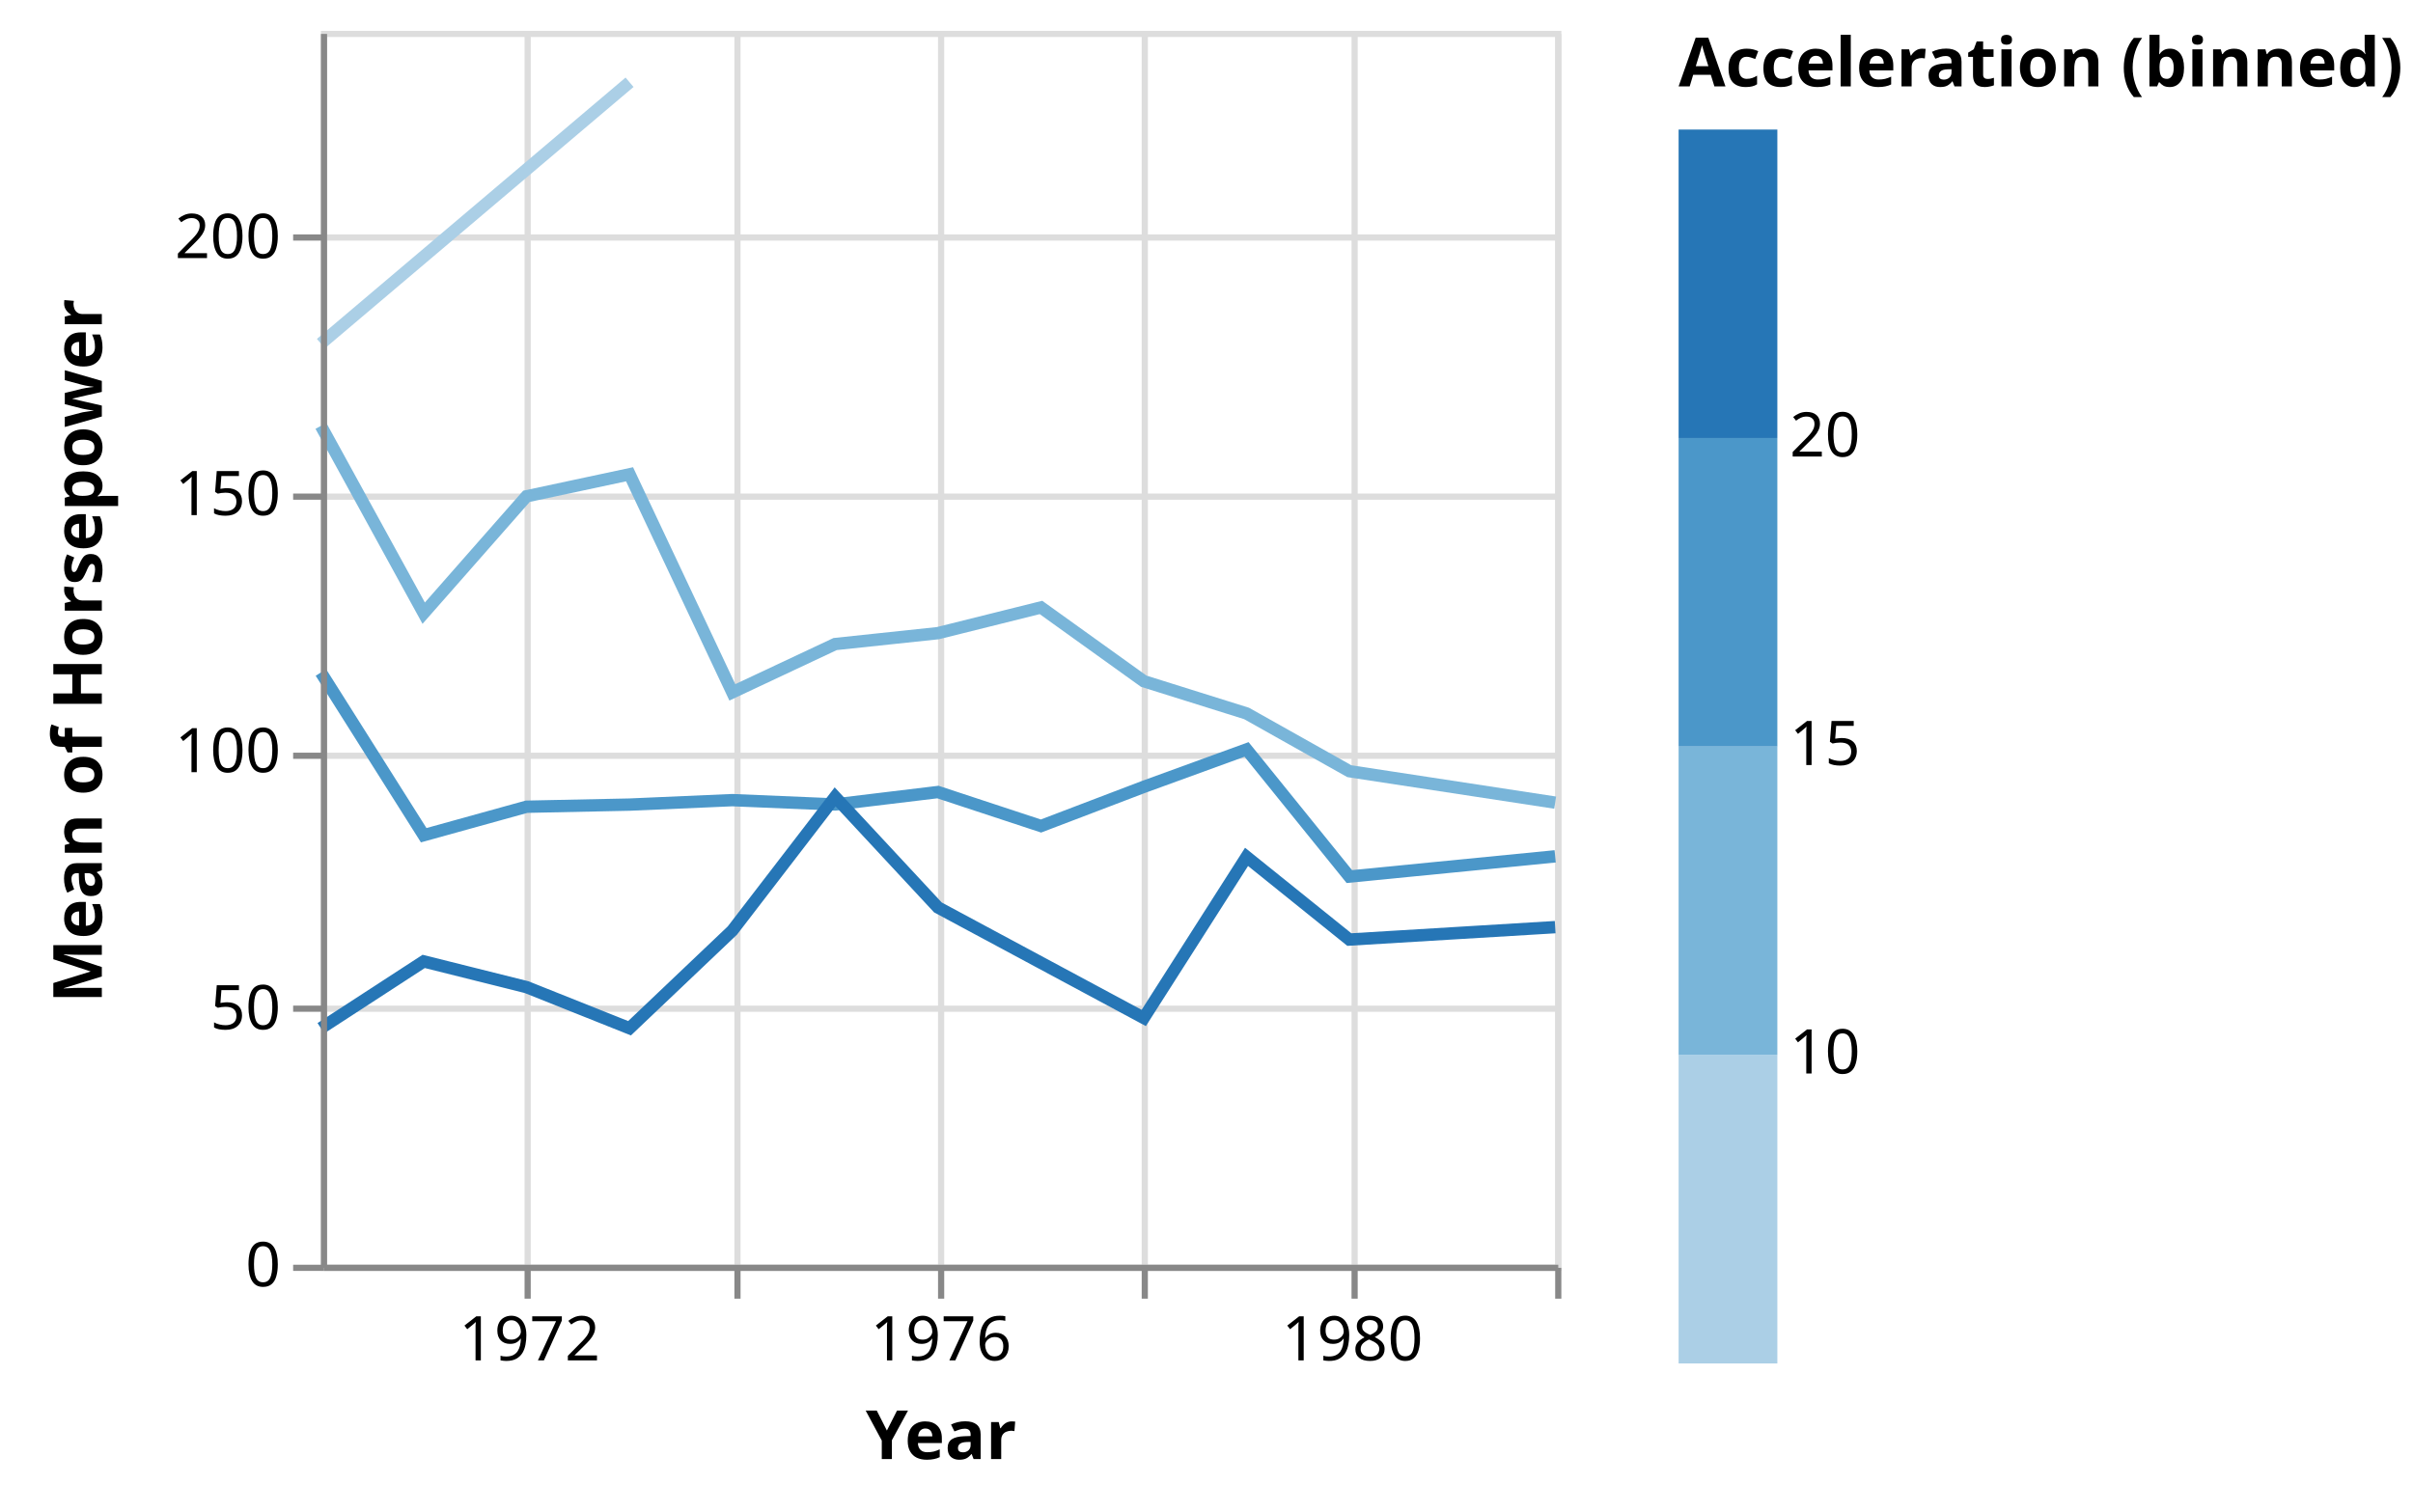
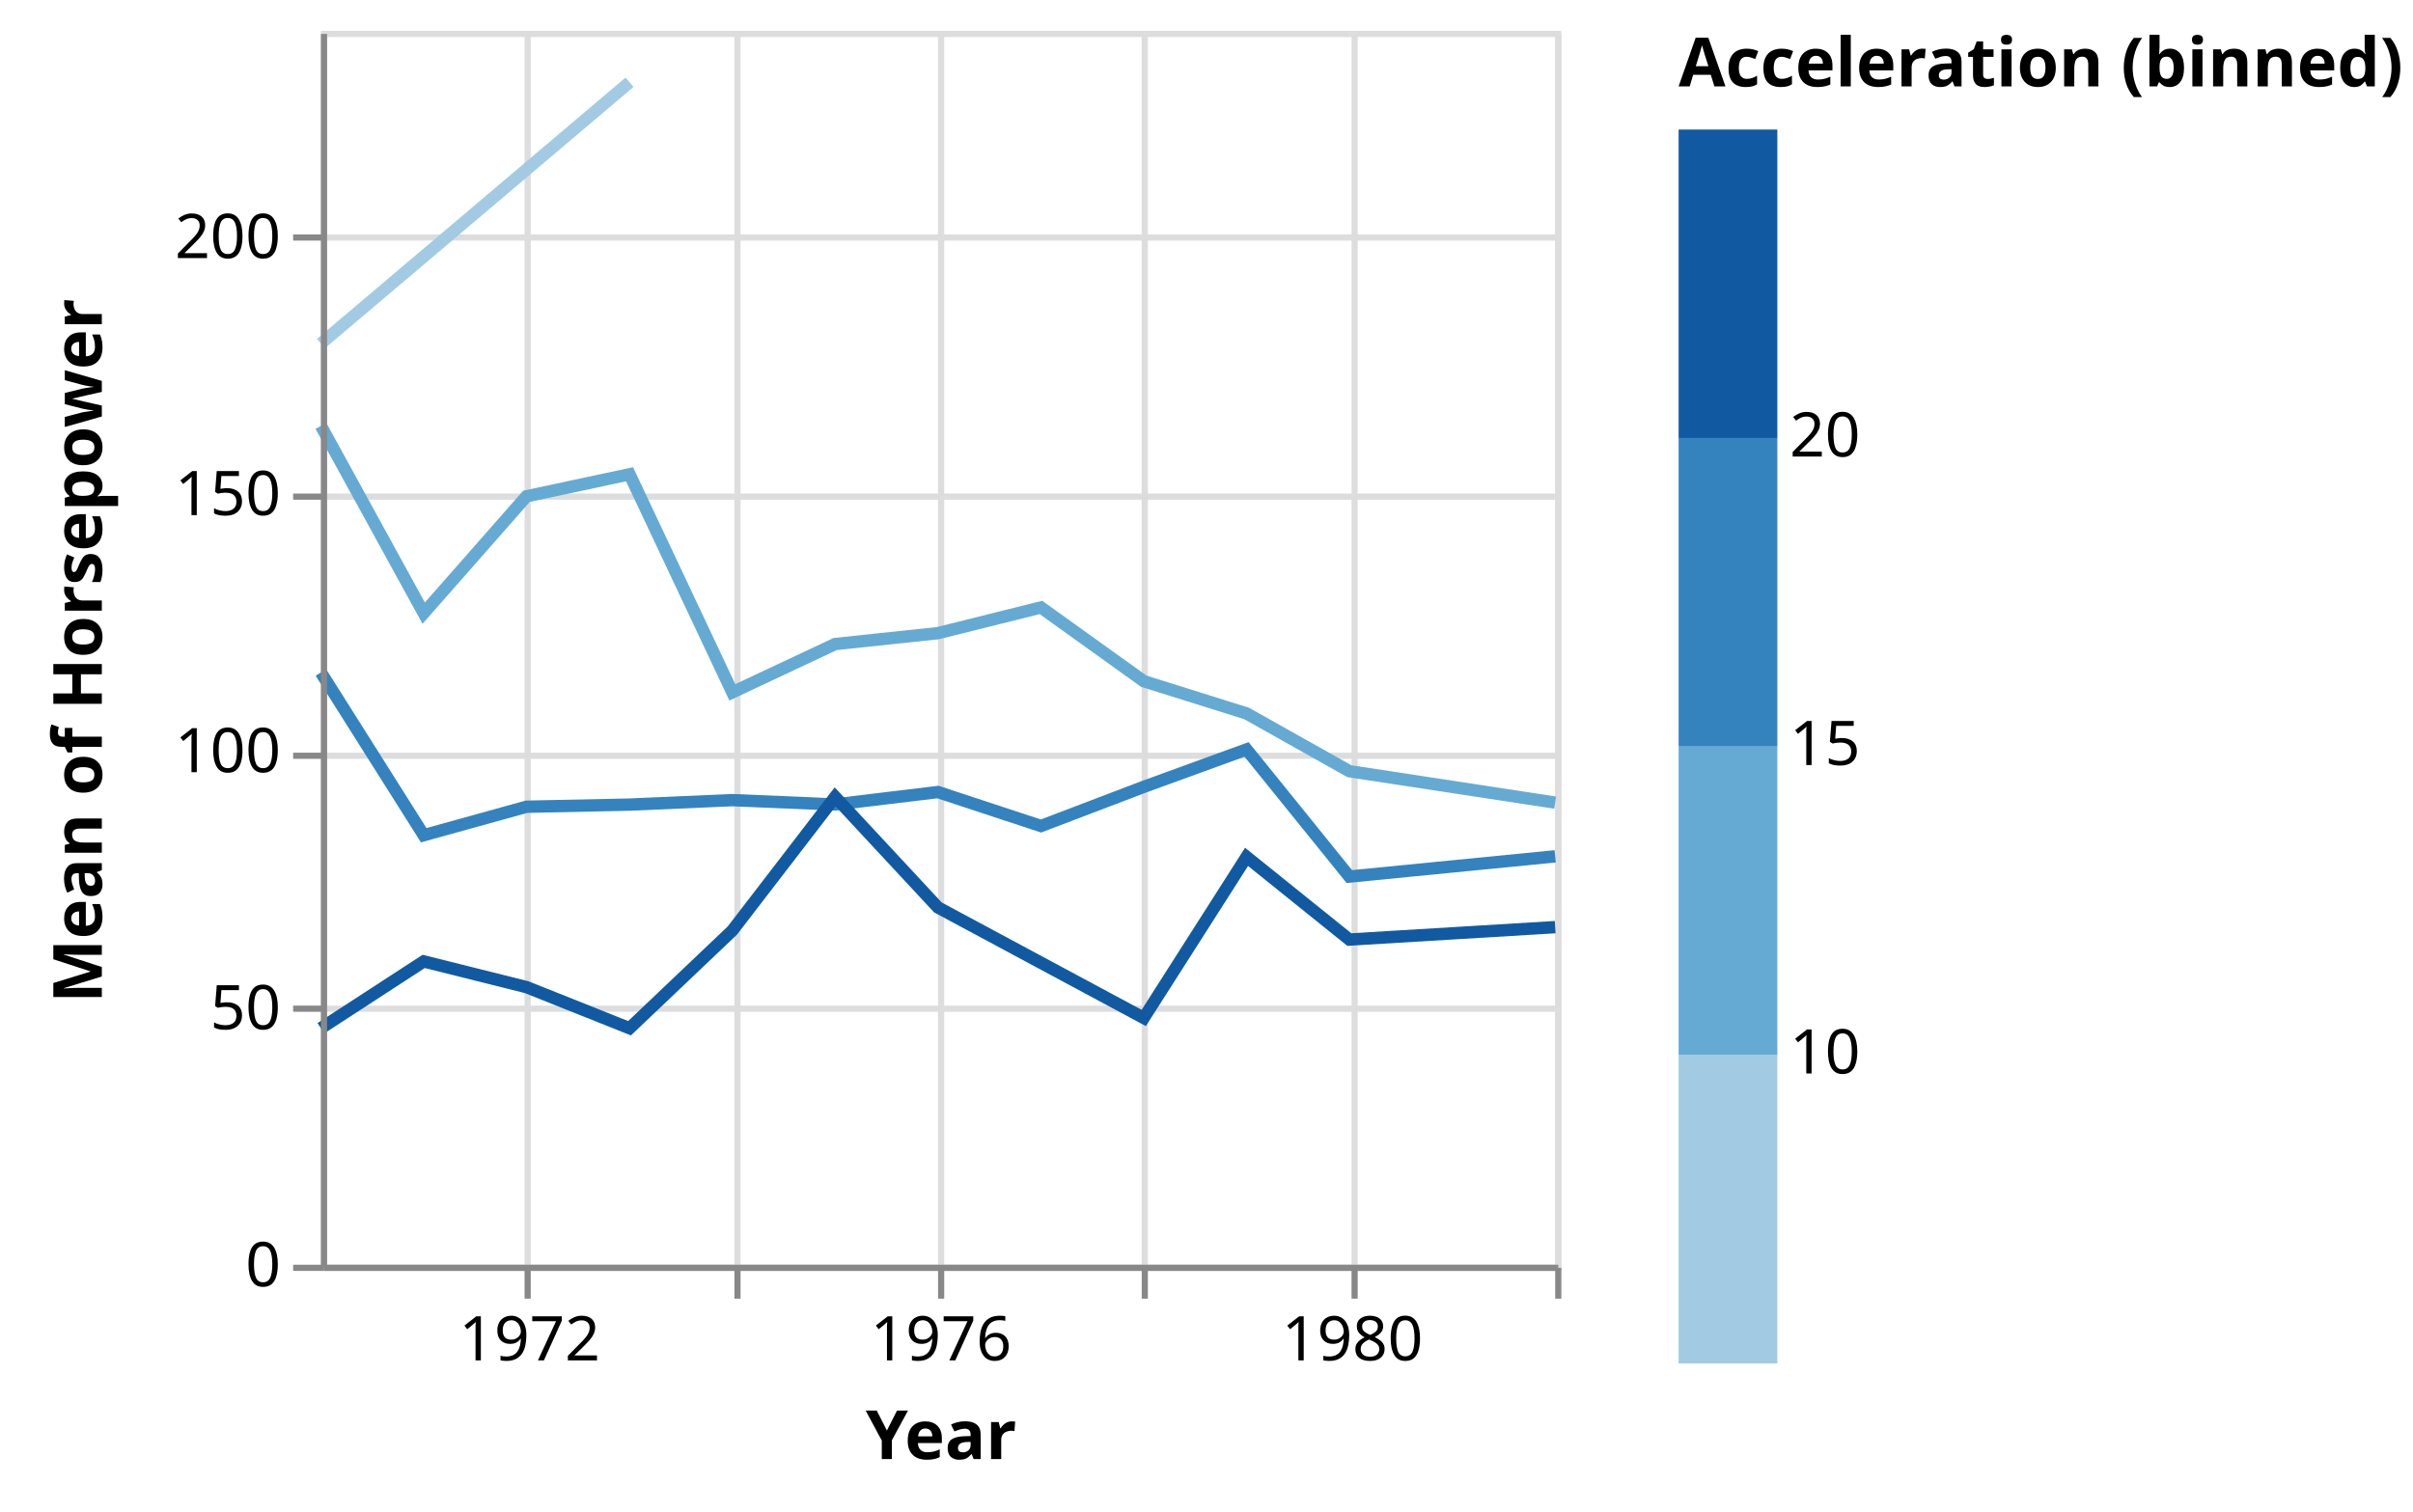
<svg xmlns="http://www.w3.org/2000/svg" class="marks" width="391" height="245" viewBox="0 0 391 245" version="1.1">
  <g transform="translate(52,5)">
    <g class="mark-group role-frame root">
      <g transform="translate(0,0)">
        <path class="background" d="M0.5,0.5h200v200h-200Z" style="fill: none; stroke: #ddd;" />
        <g>
          <g class="mark-group role-axis">
            <g transform="translate(0.5,200.5)">
              <path class="background" d="M0,0h0v0h0Z" style="pointer-events: none; fill: none;" />
              <g>
                <g class="mark-rule role-axis-grid" style="pointer-events: none;">
                  <line transform="translate(33,-200)" x2="0" y2="200" style="fill: none; stroke: #ddd; stroke-width: 1; opacity: 1;" />
                  <line transform="translate(67,-200)" x2="0" y2="200" style="fill: none; stroke: #ddd; stroke-width: 1; opacity: 1;" />
                  <line transform="translate(100,-200)" x2="0" y2="200" style="fill: none; stroke: #ddd; stroke-width: 1; opacity: 1;" />
                  <line transform="translate(133,-200)" x2="0" y2="200" style="fill: none; stroke: #ddd; stroke-width: 1; opacity: 1;" />
                  <line transform="translate(167,-200)" x2="0" y2="200" style="fill: none; stroke: #ddd; stroke-width: 1; opacity: 1;" />
                  <line transform="translate(200,-200)" x2="0" y2="200" style="fill: none; stroke: #ddd; stroke-width: 1; opacity: 1;" />
                </g>
              </g>
            </g>
          </g>
          <g class="mark-group role-axis">
            <g transform="translate(0.5,0.5)">
              <path class="background" d="M0,0h0v0h0Z" style="pointer-events: none; fill: none;" />
              <g>
                <g class="mark-rule role-axis-grid" style="pointer-events: none;">
                  <line transform="translate(0,200)" x2="200" y2="0" style="fill: none; stroke: #ddd; stroke-width: 1; opacity: 1;" />
                  <line transform="translate(0,158)" x2="200" y2="0" style="fill: none; stroke: #ddd; stroke-width: 1; opacity: 1;" />
                  <line transform="translate(0,117)" x2="200" y2="0" style="fill: none; stroke: #ddd; stroke-width: 1; opacity: 1;" />
                  <line transform="translate(0,75)" x2="200" y2="0" style="fill: none; stroke: #ddd; stroke-width: 1; opacity: 1;" />
                  <line transform="translate(0,33)" x2="200" y2="0" style="fill: none; stroke: #ddd; stroke-width: 1; opacity: 1;" />
                </g>
              </g>
            </g>
          </g>
          <g class="mark-group role-scope pathgroup">
            <g transform="translate(0,0)">
              <path class="background" d="M0,0h200v200h-200Z" style="fill: none;" />
              <g>
                <g class="mark-line role-mark marks">
-                   <path d="M200,125.098L166.644,120L149.989,110.641L133.333,105.417L116.678,93.462L99.977,97.628L83.322,99.394L66.667,107.222L50.011,71.875L33.311,75.444L16.655,94.389L0,64.028" style="fill: none; stroke: rgb(121, 181, 217); stroke-width: 2;" />
+                   <path d="M200,125.098L166.644,120L149.989,110.641L133.333,105.417L116.678,93.462L99.977,97.628L83.322,99.394L66.667,107.222L50.011,71.875L33.311,75.444L16.655,94.389L0,64.028" style="fill: none; stroke: rgb(101, 170, 211); stroke-width: 2;" />
                </g>
              </g>
            </g>
            <g transform="translate(0,0)">
              <path class="background" d="M0,0h200v200h-200Z" style="fill: none;" />
              <g>
                <g class="mark-line role-mark marks">
-                   <path d="M50.011,8.333L0,50.694" style="fill: none; stroke: rgb(171, 207, 230); stroke-width: 2;" />
+                   <path d="M50.011,8.333L0,50.694" style="fill: none; stroke: rgb(162, 203, 227); stroke-width: 2;" />
                </g>
              </g>
            </g>
            <g transform="translate(0,0)">
              <path class="background" d="M0,0h200v200h-200Z" style="fill: none;" />
              <g>
                <g class="mark-line role-mark marks">
-                   <path d="M200,133.803L166.644,137.083L149.989,116.474L133.333,122.54L116.678,128.889L99.977,123.382L83.322,125.392L66.667,124.693L50.011,125.417L33.311,125.764L16.655,130.379L0,104" style="fill: none; stroke: rgb(75, 151, 201); stroke-width: 2;" />
+                   <path d="M200,133.803L166.644,137.083L149.989,116.474L133.333,122.54L116.678,128.889L99.977,123.382L83.322,125.392L66.667,124.693L50.011,125.417L33.311,125.764L16.655,130.379L0,104" style="fill: none; stroke: rgb(52, 131, 190); stroke-width: 2;" />
                </g>
              </g>
            </g>
            <g transform="translate(0,0)">
              <path class="background" d="M0,0h200v200h-200Z" style="fill: none;" />
              <g>
                <g class="mark-line role-mark marks">
-                   <path d="M200,145.278L166.644,147.292L149.989,133.889L133.333,160L99.977,142.083L83.322,124.167L66.667,145.833L50.011,161.667L33.311,155L16.655,150.833L0,161.667" style="fill: none; stroke: rgb(38, 118, 182); stroke-width: 2;" />
+                   <path d="M200,145.278L166.644,147.292L149.989,133.889L133.333,160L99.977,142.083L83.322,124.167L66.667,145.833L50.011,161.667L33.311,155L16.655,150.833L0,161.667" style="fill: none; stroke: rgb(17, 90, 161); stroke-width: 2;" />
                </g>
              </g>
            </g>
          </g>
          <g class="mark-group role-legend">
            <g transform="translate(220,0)">
              <path class="background" d="M0,0h114v216h-114Z" style="pointer-events: none; fill: none;" />
              <g>
                <g class="mark-group role-legend-entry">
                  <g transform="translate(0,16)">
                    <path class="background" d="M0,0h0v0h0Z" style="pointer-events: none; fill: none;" />
                    <g>
                      <g class="mark-rect role-legend-band" style="pointer-events: none;">
-                         <path d="M0,150h16v50h-16Z" style="fill: rgb(171, 207, 230); stroke: #ddd; stroke-width: 0; opacity: 1;" />
-                         <path d="M0,100h16v50h-16Z" style="fill: rgb(121, 181, 217); stroke: #ddd; stroke-width: 0; opacity: 1;" />
-                         <path d="M0,50h16v50h-16Z" style="fill: rgb(75, 151, 201); stroke: #ddd; stroke-width: 0; opacity: 1;" />
-                         <path d="M0,0h16v50h-16Z" style="fill: rgb(38, 118, 182); stroke: #ddd; stroke-width: 0; opacity: 1;" />
+                         <path d="M0,150h16v50h-16Z" style="fill: rgb(162, 203, 227); stroke: #ddd; stroke-width: 0; opacity: 1;" />
+                         <path d="M0,100h16v50h-16Z" style="fill: rgb(101, 170, 211); stroke: #ddd; stroke-width: 0; opacity: 1;" />
+                         <path d="M0,50h16v50h-16Z" style="fill: rgb(52, 131, 190); stroke: #ddd; stroke-width: 0; opacity: 1;" />
+                         <path d="M0,0h16v50h-16Z" style="fill: rgb(17, 90, 161); stroke: #ddd; stroke-width: 0; opacity: 1;" />
                      </g>
                      <g class="mark-text role-legend-label" style="pointer-events: none;">
-                         <text text-anchor="start" transform="translate(18,198)" style="font: 10px sans-serif; fill: #000; opacity: 1;" />
-                         <text text-anchor="start" transform="translate(18,153)" style="font: 10px sans-serif; fill: #000; opacity: 1;">10</text>
-                         <text text-anchor="start" transform="translate(18,103)" style="font: 10px sans-serif; fill: #000; opacity: 1;">15</text>
-                         <text text-anchor="start" transform="translate(18,53)" style="font: 10px sans-serif; fill: #000; opacity: 1;">20</text>
+                         <text text-anchor="start" transform="translate(18,198)" style="font-family: sans-serif; font-size: 10px; fill: #000; opacity: 1;" />
+                         <text text-anchor="start" transform="translate(18,153)" style="font-family: sans-serif; font-size: 10px; fill: #000; opacity: 1;">10</text>
+                         <text text-anchor="start" transform="translate(18,103)" style="font-family: sans-serif; font-size: 10px; fill: #000; opacity: 1;">15</text>
+                         <text text-anchor="start" transform="translate(18,53)" style="font-family: sans-serif; font-size: 10px; fill: #000; opacity: 1;">20</text>
                      </g>
                    </g>
                  </g>
                </g>
                <g class="mark-text role-legend-title" style="pointer-events: none;">
-                   <text text-anchor="start" transform="translate(0,9)" style="font: bold 11px sans-serif; fill: #000; opacity: 1;">Acceleration (binned)</text>
+                   <text text-anchor="start" transform="translate(0,9)" style="font-family: sans-serif; font-size: 11px; font-weight: bold; fill: #000; opacity: 1;">Acceleration (binned)</text>
                </g>
              </g>
            </g>
          </g>
          <g class="mark-group role-axis">
            <g transform="translate(0.5,200.5)">
              <path class="background" d="M0,0h0v0h0Z" style="pointer-events: none; fill: none;" />
              <g>
                <g class="mark-rule role-axis-tick" style="pointer-events: none;">
                  <line transform="translate(33,0)" x2="0" y2="5" style="fill: none; stroke: #888; stroke-width: 1; opacity: 1;" />
                  <line transform="translate(67,0)" x2="0" y2="5" style="fill: none; stroke: #888; stroke-width: 1; opacity: 1;" />
                  <line transform="translate(100,0)" x2="0" y2="5" style="fill: none; stroke: #888; stroke-width: 1; opacity: 1;" />
                  <line transform="translate(133,0)" x2="0" y2="5" style="fill: none; stroke: #888; stroke-width: 1; opacity: 1;" />
                  <line transform="translate(167,0)" x2="0" y2="5" style="fill: none; stroke: #888; stroke-width: 1; opacity: 1;" />
                  <line transform="translate(200,0)" x2="0" y2="5" style="fill: none; stroke: #888; stroke-width: 1; opacity: 1;" />
                </g>
                <g class="mark-text role-axis-label" style="pointer-events: none;">
-                   <text text-anchor="middle" transform="translate(33.30672,15)" style="font: 10px sans-serif; fill: #000; opacity: 1;">1972</text>
-                   <text text-anchor="middle" transform="translate(66.66286,15)" style="font: 10px sans-serif; fill: #000; opacity: 0;">1974</text>
-                   <text text-anchor="middle" transform="translate(99.97338,15)" style="font: 10px sans-serif; fill: #000; opacity: 1;">1976</text>
-                   <text text-anchor="middle" transform="translate(133.3295,15)" style="font: 10px sans-serif; fill: #000; opacity: 0;">1978</text>
-                   <text text-anchor="middle" transform="translate(166.64,15)" style="font: 10px sans-serif; fill: #000; opacity: 1;">1980</text>
-                   <text text-anchor="end" transform="translate(199.9962,15)" style="font: 10px sans-serif; fill: #000; opacity: 0;">1982</text>
+                   <text text-anchor="middle" transform="translate(33.30672,15)" style="font-family: sans-serif; font-size: 10px; fill: #000; opacity: 1;">1972</text>
+                   <text text-anchor="middle" transform="translate(66.66286,15)" style="font-family: sans-serif; font-size: 10px; fill: #000; opacity: 0;">1974</text>
+                   <text text-anchor="middle" transform="translate(99.97338,15)" style="font-family: sans-serif; font-size: 10px; fill: #000; opacity: 1;">1976</text>
+                   <text text-anchor="middle" transform="translate(133.3295,15)" style="font-family: sans-serif; font-size: 10px; fill: #000; opacity: 0;">1978</text>
+                   <text text-anchor="middle" transform="translate(166.64,15)" style="font-family: sans-serif; font-size: 10px; fill: #000; opacity: 1;">1980</text>
+                   <text text-anchor="end" transform="translate(199.9962,15)" style="font-family: sans-serif; font-size: 10px; fill: #000; opacity: 0;">1982</text>
                </g>
                <g class="mark-rule role-axis-domain" style="pointer-events: none;">
                  <line transform="translate(0,0)" x2="200" y2="0" style="fill: none; stroke: #888; stroke-width: 1; opacity: 1;" />
                </g>
                <g class="mark-text role-axis-title" style="pointer-events: none;">
-                   <text text-anchor="middle" transform="translate(100,31)" style="font: bold 11px sans-serif; fill: #000; opacity: 1;">Year</text>
+                   <text text-anchor="middle" transform="translate(100,31)" style="font-family: sans-serif; font-size: 11px; font-weight: bold; fill: #000; opacity: 1;">Year</text>
                </g>
              </g>
            </g>
          </g>
          <g class="mark-group role-axis">
            <g transform="translate(0.5,0.5)">
              <path class="background" d="M0,0h0v0h0Z" style="pointer-events: none; fill: none;" />
              <g>
                <g class="mark-rule role-axis-tick" style="pointer-events: none;">
                  <line transform="translate(0,200)" x2="-5" y2="0" style="fill: none; stroke: #888; stroke-width: 1; opacity: 1;" />
                  <line transform="translate(0,158)" x2="-5" y2="0" style="fill: none; stroke: #888; stroke-width: 1; opacity: 1;" />
                  <line transform="translate(0,117)" x2="-5" y2="0" style="fill: none; stroke: #888; stroke-width: 1; opacity: 1;" />
                  <line transform="translate(0,75)" x2="-5" y2="0" style="fill: none; stroke: #888; stroke-width: 1; opacity: 1;" />
                  <line transform="translate(0,33)" x2="-5" y2="0" style="fill: none; stroke: #888; stroke-width: 1; opacity: 1;" />
                </g>
                <g class="mark-text role-axis-label" style="pointer-events: none;">
-                   <text text-anchor="end" transform="translate(-7,203)" style="font: 10px sans-serif; fill: #000; opacity: 1;">0</text>
-                   <text text-anchor="end" transform="translate(-7,161.3333)" style="font: 10px sans-serif; fill: #000; opacity: 1;">50</text>
-                   <text text-anchor="end" transform="translate(-7,119.6667)" style="font: 10px sans-serif; fill: #000; opacity: 1;">100</text>
-                   <text text-anchor="end" transform="translate(-7,78)" style="font: 10px sans-serif; fill: #000; opacity: 1;">150</text>
-                   <text text-anchor="end" transform="translate(-7,36.33333)" style="font: 10px sans-serif; fill: #000; opacity: 1;">200</text>
+                   <text text-anchor="end" transform="translate(-7,203)" style="font-family: sans-serif; font-size: 10px; fill: #000; opacity: 1;">0</text>
+                   <text text-anchor="end" transform="translate(-7,161.3333)" style="font-family: sans-serif; font-size: 10px; fill: #000; opacity: 1;">50</text>
+                   <text text-anchor="end" transform="translate(-7,119.6667)" style="font-family: sans-serif; font-size: 10px; fill: #000; opacity: 1;">100</text>
+                   <text text-anchor="end" transform="translate(-7,78)" style="font-family: sans-serif; font-size: 10px; fill: #000; opacity: 1;">150</text>
+                   <text text-anchor="end" transform="translate(-7,36.33333)" style="font-family: sans-serif; font-size: 10px; fill: #000; opacity: 1;">200</text>
                </g>
                <g class="mark-rule role-axis-domain" style="pointer-events: none;">
                  <line transform="translate(0,200)" x2="0" y2="-200" style="fill: none; stroke: #888; stroke-width: 1; opacity: 1;" />
                </g>
                <g class="mark-text role-axis-title" style="pointer-events: none;">
-                   <text text-anchor="middle" transform="translate(-34,100) rotate(-90) translate(0,-2)" style="font: bold 11px sans-serif; fill: #000; opacity: 1;">Mean of Horsepower</text>
+                   <text text-anchor="middle" transform="translate(-34,100) rotate(-90) translate(0,-2)" style="font-family: sans-serif; font-size: 11px; font-weight: bold; fill: #000; opacity: 1;">Mean of Horsepower</text>
                </g>
              </g>
            </g>
          </g>
        </g>
      </g>
    </g>
  </g>
</svg>
